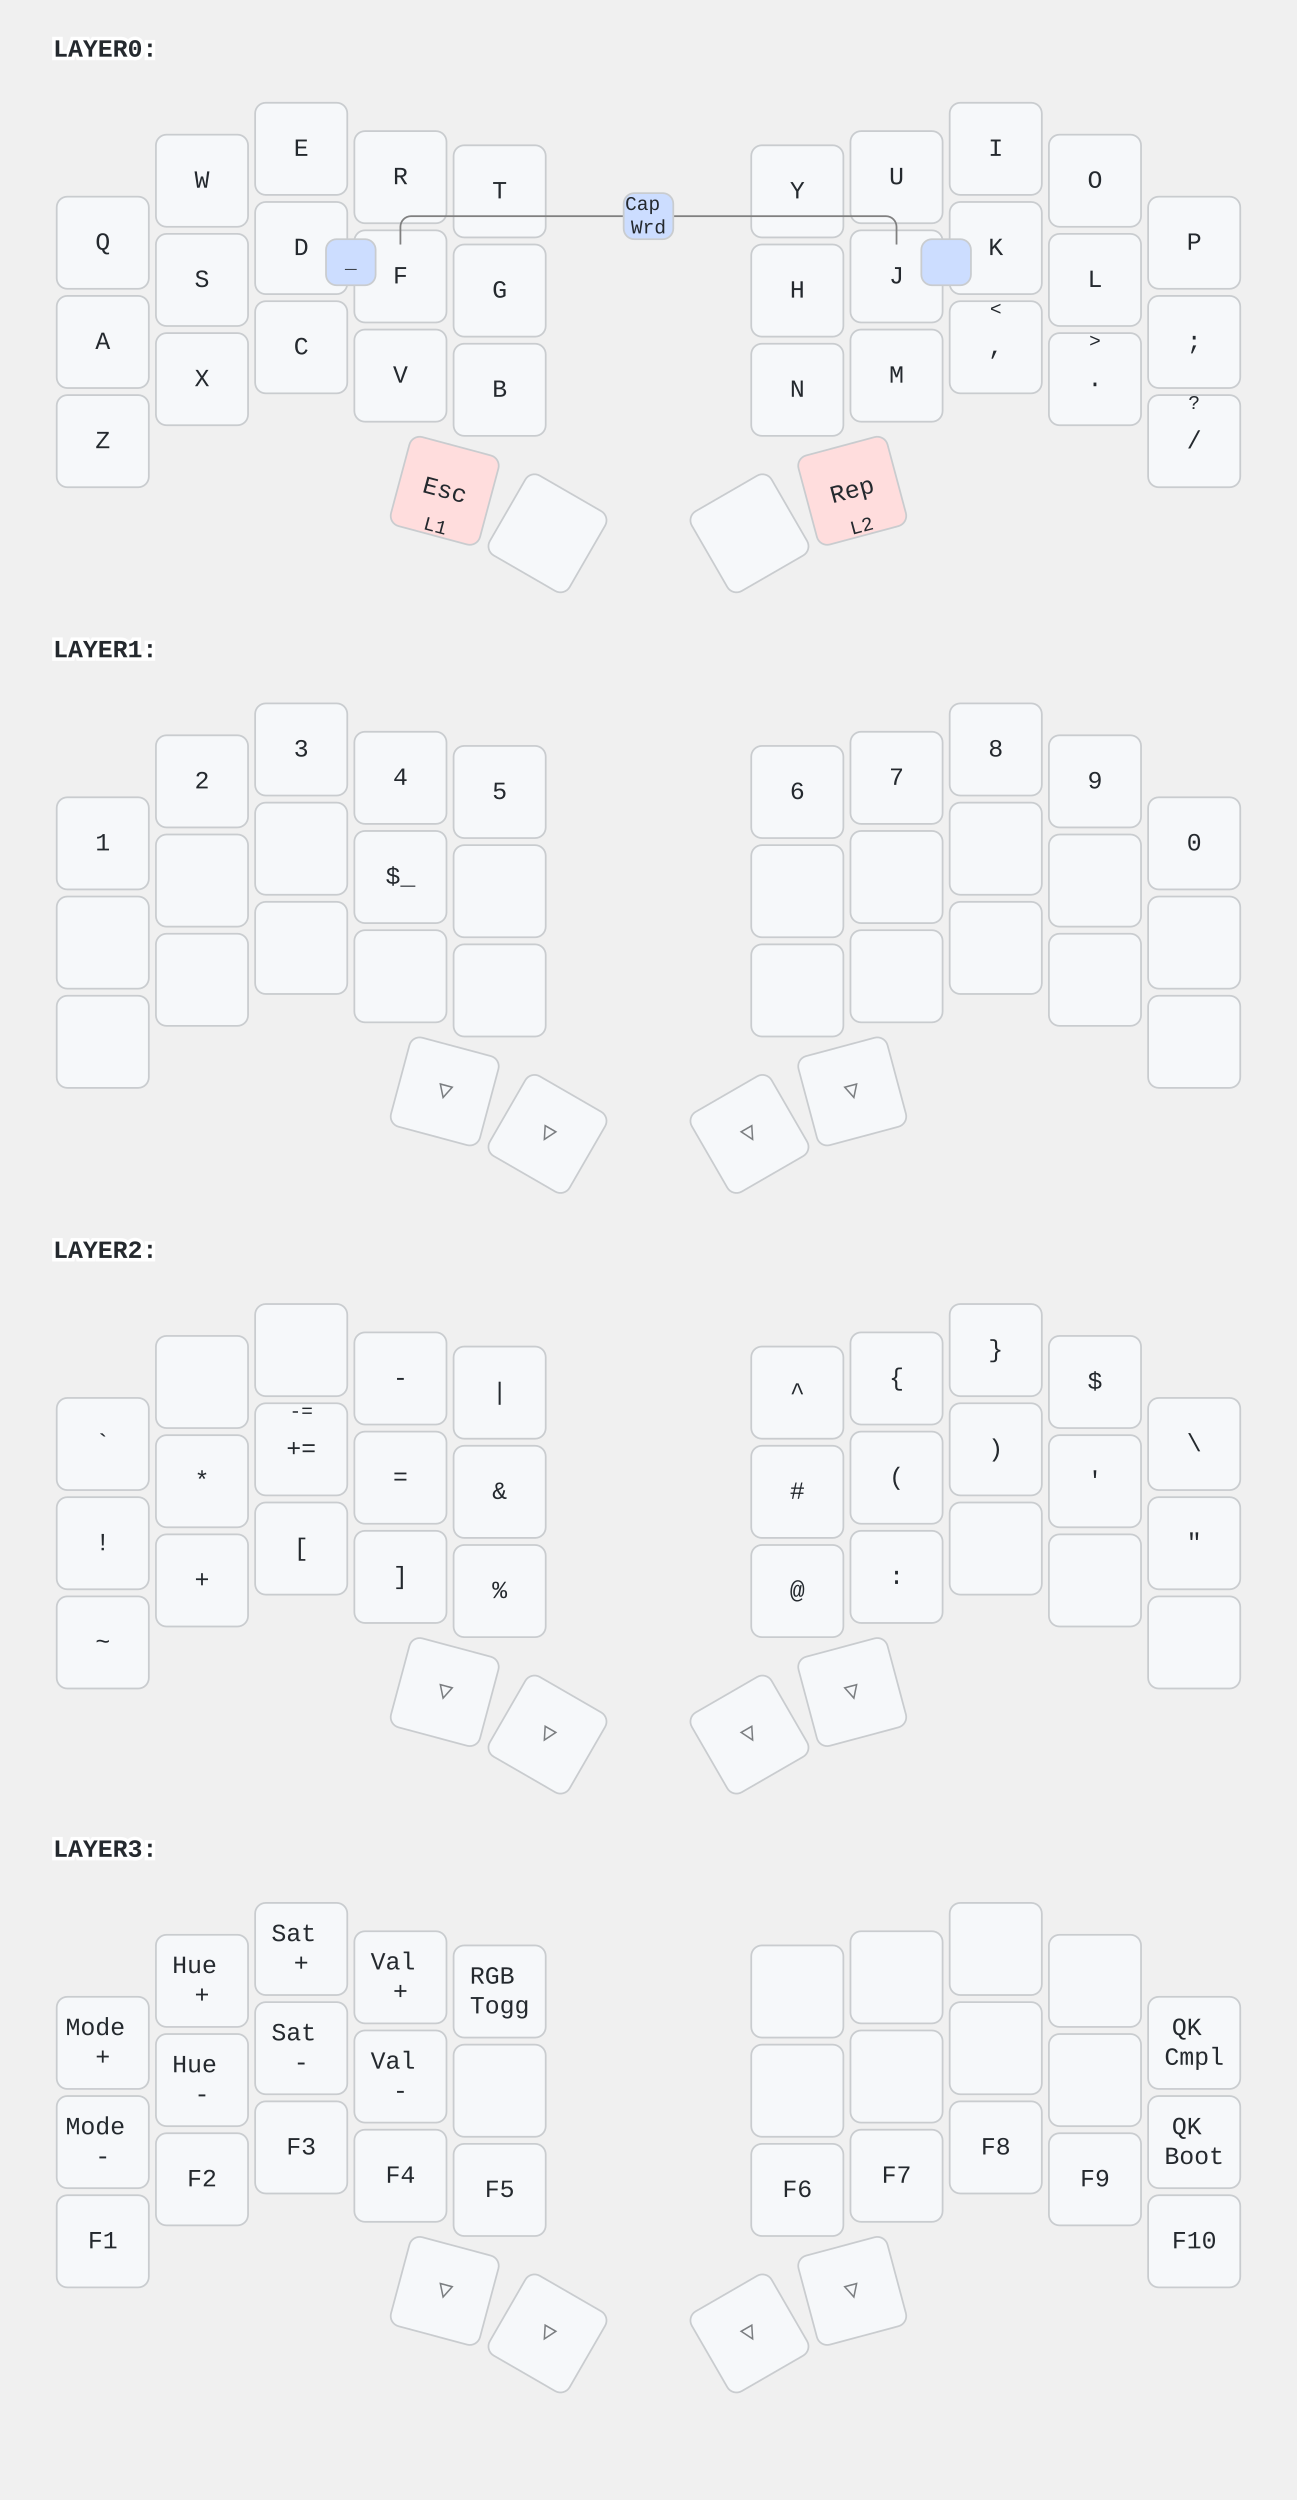
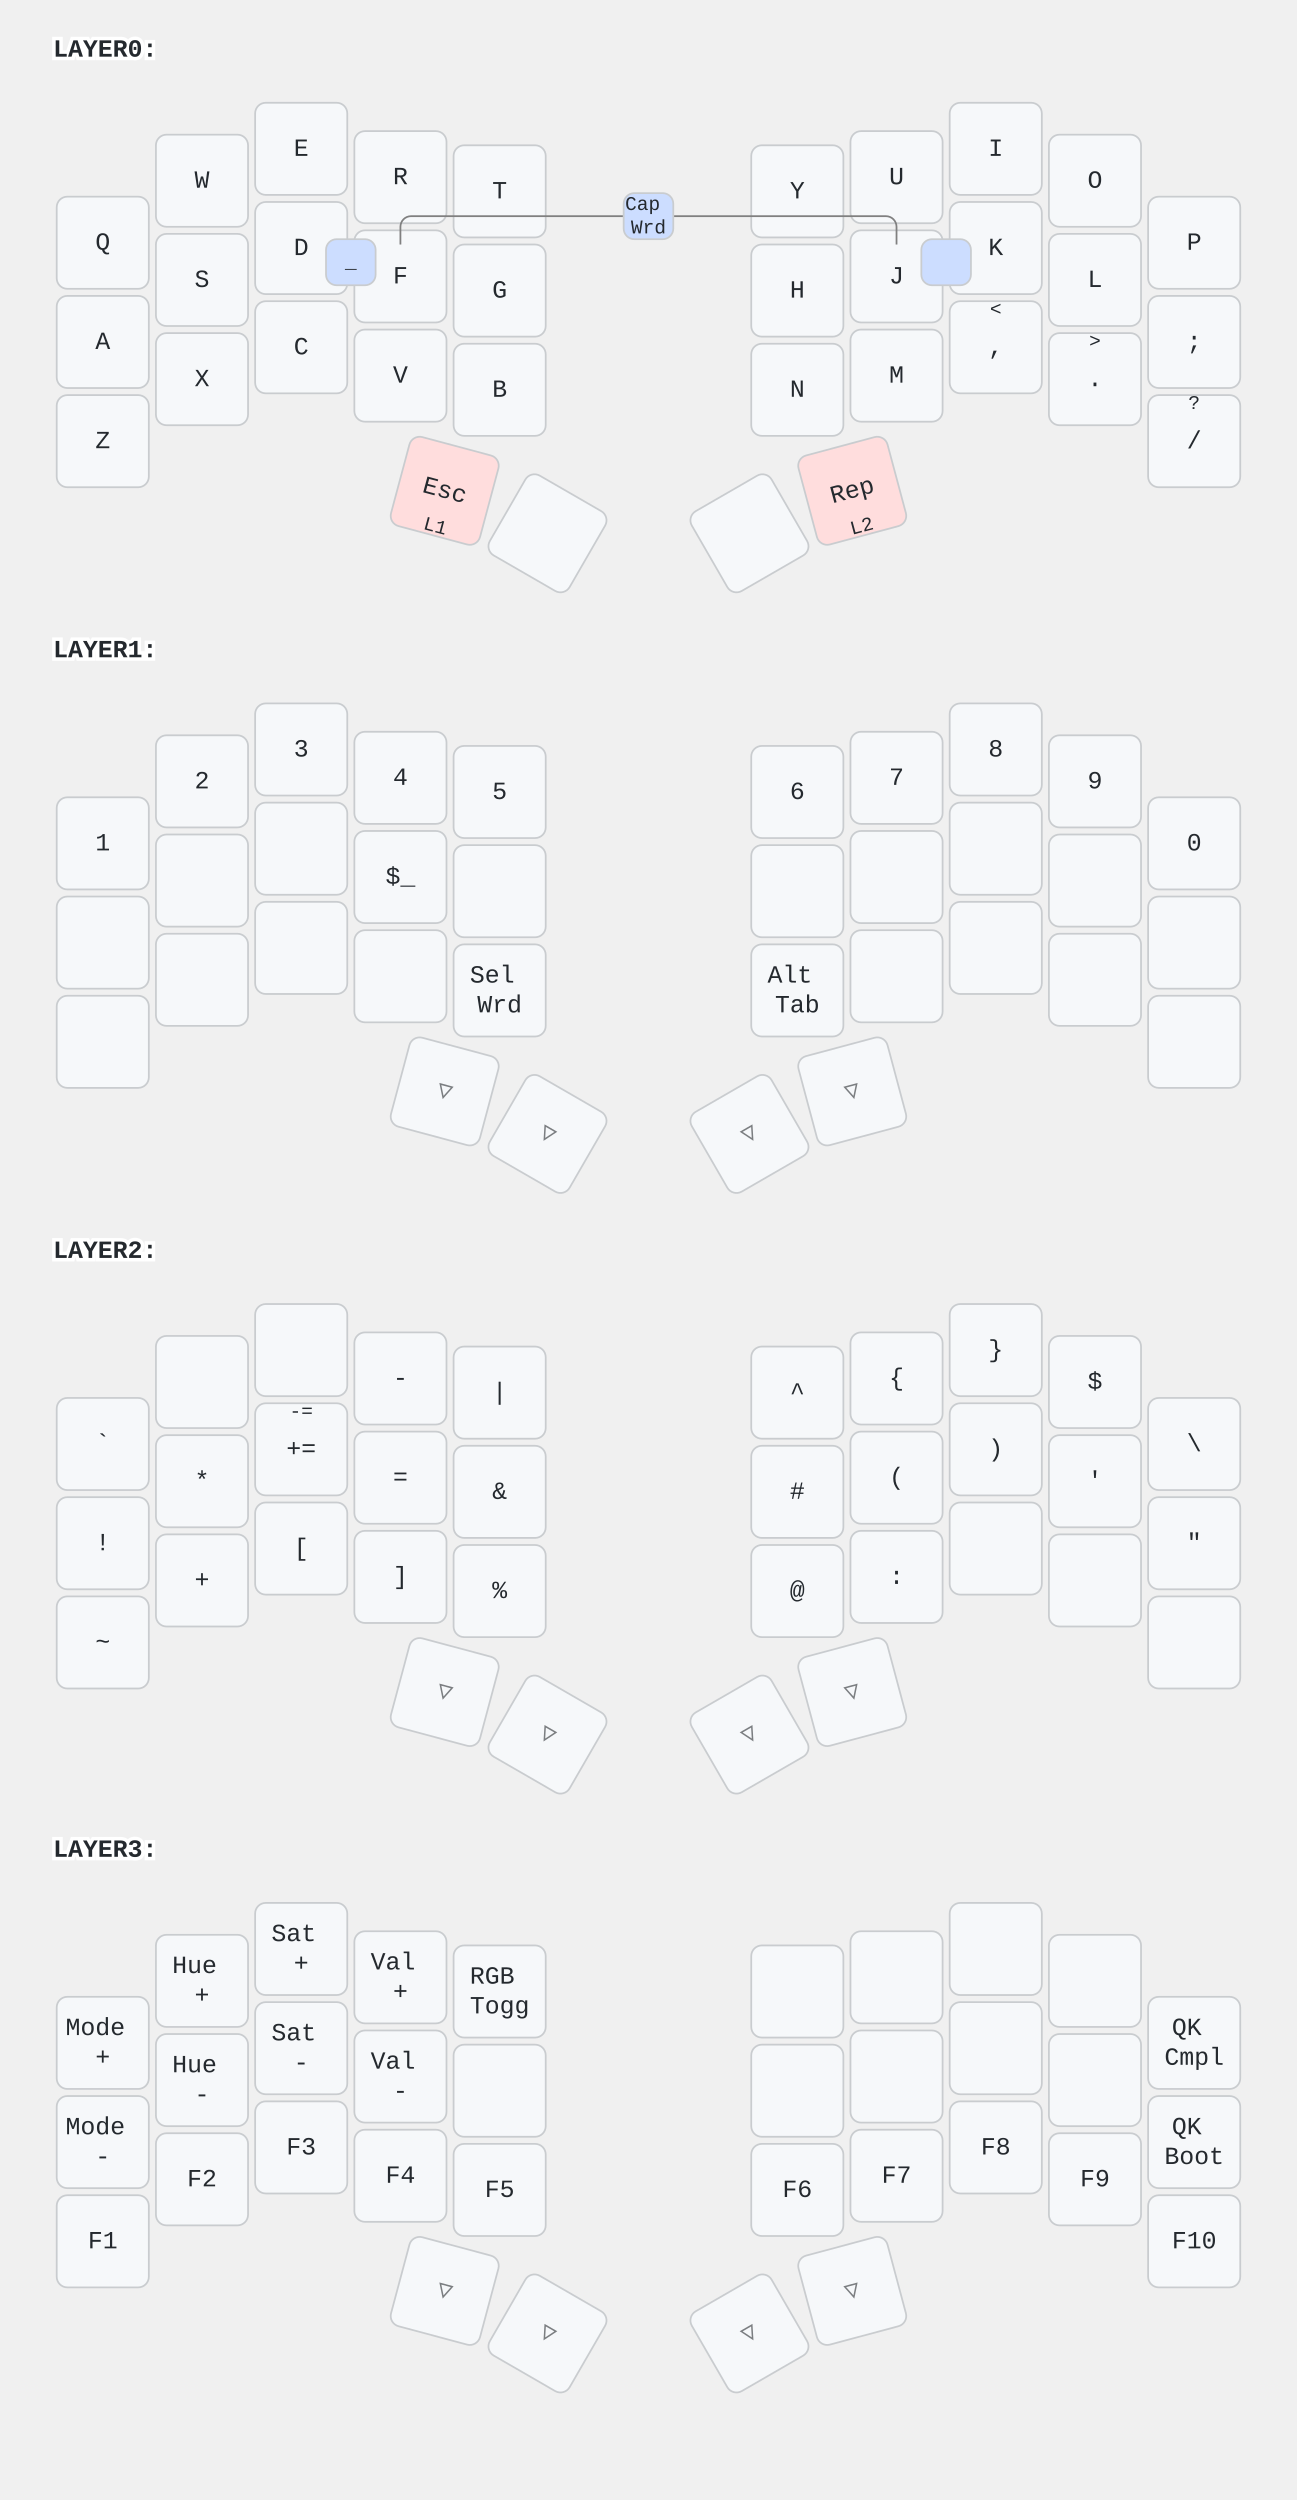
<svg xmlns="http://www.w3.org/2000/svg" xmlns:xlink="http://www.w3.org/1999/xlink" width="732" height="1411" viewBox="0 0 732 1411" class="keymap">
  <defs>/* start glyphs */
<svg id="mdi:account">
      <svg id="mdi-account" viewBox="0 0 24 24">
        <path d="M12,4A4,4 0 0,1 16,8A4,4 0 0,1 12,12A4,4 0 0,1 8,8A4,4 0 0,1 12,4M12,14C16.42,14 20,15.79 20,18V20H4V18C4,15.79 7.58,14 12,14Z" />
      </svg>
    </svg>
    <svg id="mdi:apple-keyboard-caps">
      <svg id="mdi-apple-keyboard-caps" viewBox="0 0 24 24">
        <path d="M15,14V8H17.17L12,2.83L6.83,8H9V14H15M12,0L22,10H17V16H7V10H2L12,0M7,18H17V24H7V18M15,20H9V22H15V20Z" />
      </svg>
    </svg>
    <svg id="mdi:apple-keyboard-command">
      <svg id="mdi-apple-keyboard-command" viewBox="0 0 24 24">
        <path d="M6,2A4,4 0 0,1 10,6V8H14V6A4,4 0 0,1 18,2A4,4 0 0,1 22,6A4,4 0 0,1 18,10H16V14H18A4,4 0 0,1 22,18A4,4 0 0,1 18,22A4,4 0 0,1 14,18V16H10V18A4,4 0 0,1 6,22A4,4 0 0,1 2,18A4,4 0 0,1 6,14H8V10H6A4,4 0 0,1 2,6A4,4 0 0,1 6,2M16,18A2,2 0 0,0 18,20A2,2 0 0,0 20,18A2,2 0 0,0 18,16H16V18M14,10H10V14H14V10M6,16A2,2 0 0,0 4,18A2,2 0 0,0 6,20A2,2 0 0,0 8,18V16H6M8,6A2,2 0 0,0 6,4A2,2 0 0,0 4,6A2,2 0 0,0 6,8H8V6M18,8A2,2 0 0,0 20,6A2,2 0 0,0 18,4A2,2 0 0,0 16,6V8H18Z" />
      </svg>
    </svg>
    <svg id="mdi:apple-keyboard-control">
      <svg id="mdi-apple-keyboard-control" viewBox="0 0 24 24">
        <path d="M19.78,11.78L18.36,13.19L12,6.83L5.64,13.19L4.22,11.78L12,4L19.78,11.78Z" />
      </svg>
    </svg>
    <svg id="mdi:apple-keyboard-option">
      <svg id="mdi-apple-keyboard-option" viewBox="0 0 24 24">
        <path d="M3,4H9.11L16.15,18H21V20H14.88L7.84,6H3V4M14,4H21V6H14V4Z" />
      </svg>
    </svg>
    <svg id="mdi:apple-keyboard-shift">
      <svg id="mdi-apple-keyboard-shift" viewBox="0 0 24 24">
        <path d="M15,18V12H17.17L12,6.83L6.83,12H9V18H15M12,4L22,14H17V20H7V14H2L12,4Z" />
      </svg>
    </svg>
    <svg id="mdi:arrow-down">
      <svg id="mdi-arrow-down" viewBox="0 0 24 24">
        <path d="M11,4H13V16L18.5,10.5L19.92,11.92L12,19.84L4.08,11.92L5.5,10.5L11,16V4Z" />
      </svg>
    </svg>
    <svg id="mdi:arrow-left">
      <svg id="mdi-arrow-left" viewBox="0 0 24 24">
        <path d="M20,11V13H8L13.5,18.5L12.08,19.92L4.16,12L12.08,4.08L13.5,5.5L8,11H20Z" />
      </svg>
    </svg>
    <svg id="mdi:arrow-right">
      <svg id="mdi-arrow-right" viewBox="0 0 24 24">
        <path d="M4,11V13H16L10.5,18.5L11.92,19.92L19.84,12L11.92,4.08L10.5,5.5L16,11H4Z" />
      </svg>
    </svg>
    <svg id="mdi:arrow-up">
      <svg id="mdi-arrow-up" viewBox="0 0 24 24">
        <path d="M13,20H11V8L5.5,13.5L4.08,12.08L12,4.16L19.92,12.08L18.5,13.5L13,8V20Z" />
      </svg>
    </svg>
    <svg id="mdi:backspace-outline">
      <svg id="mdi-backspace-outline" viewBox="0 0 24 24">
        <path d="M19,15.59L17.59,17L14,13.41L10.41,17L9,15.59L12.59,12L9,8.41L10.41,7L14,10.59L17.59,7L19,8.41L15.41,12L19,15.59M22,3A2,2 0 0,1 24,5V19A2,2 0 0,1 22,21H7C6.31,21 5.77,20.64 5.41,20.11L0,12L5.41,3.88C5.77,3.35 6.31,3 7,3H22M22,5H7L2.28,12L7,19H22V5Z" />
      </svg>
    </svg>
    <svg id="mdi:folder-arrow-left-outline">
      <svg id="mdi-folder-arrow-left-outline" viewBox="0 0 24 24">
        <path d="M22 8V13.81C21.39 13.46 20.72 13.22 20 13.09V8H4V18H13.09C13.04 18.33 13 18.66 13 19C13 19.34 13.04 19.67 13.09 20H4C2.9 20 2 19.11 2 18V6C2 4.89 2.89 4 4 4H10L12 6H20C21.1 6 22 6.89 22 8M18 16L15 19L18 22V20H22V18H18V16Z" />
      </svg>
    </svg>
    <svg id="mdi:greater-than-or-equal">
      <svg id="mdi-greater-than-or-equal" viewBox="0 0 24 24">
        <path d="M6.5,2.27L20,10.14L6.5,18L5.5,16.27L16.03,10.14L5.5,4L6.5,2.27M20,20V22H5V20H20Z" />
      </svg>
    </svg>
    <svg id="mdi:keyboard-return">
      <svg id="mdi-keyboard-return" viewBox="0 0 24 24">
        <path d="M19,7V11H5.83L9.41,7.41L8,6L2,12L8,18L9.41,16.58L5.83,13H21V7H19Z" />
      </svg>
    </svg>
    <svg id="mdi:keyboard-space">
      <svg id="mdi-keyboard-space" viewBox="0 0 24 24">
        <path d="M3 15H5V19H19V15H21V19C21 20.1 20.1 21 19 21H5C3.9 21 3 20.1 3 19V15Z" />
      </svg>
    </svg>
    <svg id="mdi:keyboard-tab">
      <svg id="mdi-keyboard-tab" viewBox="0 0 24 24">
        <path d="M20,18H22V6H20M11.59,7.41L15.17,11H1V13H15.17L11.59,16.58L13,18L19,12L13,6L11.59,7.41Z" />
      </svg>
    </svg>
    <svg id="mdi:less-than-or-equal">
      <svg id="mdi-less-than-or-equal" viewBox="0 0 24 24">
        <path d="M18.5,2.27L5,10.14L18.5,18L19.5,16.27L8.97,10.14L19.5,4L18.5,2.27M5,20V22H20V20H5Z" />
      </svg>
    </svg>
    <svg id="mdi:play-pause">
      <svg id="mdi-play-pause" viewBox="0 0 24 24">
        <path d="M3,5V19L11,12M13,19H16V5H13M18,5V19H21V5" />
      </svg>
    </svg>
    <svg id="mdi:trash-can-outline">
      <svg id="mdi-trash-can-outline" viewBox="0 0 24 24">
        <path d="M9,3V4H4V6H5V19A2,2 0 0,0 7,21H17A2,2 0 0,0 19,19V6H20V4H15V3H9M7,6H17V19H7V6M9,8V17H11V8H9M13,8V17H15V8H13Z" />
      </svg>
    </svg>
    <svg id="mdi:volume-minus">
      <svg id="mdi-volume-minus" viewBox="0 0 24 24">
        <path d="M3,9H7L12,4V20L7,15H3V9M14,11H22V13H14V11Z" />
      </svg>
    </svg>
    <svg id="mdi:volume-plus">
      <svg id="mdi-volume-plus" viewBox="0 0 24 24">
        <path d="M3,9H7L12,4V20L7,15H3V9M14,11H17V8H19V11H22V13H19V16H17V13H14V11Z" />
      </svg>
    </svg>
  </defs>/* end glyphs */
<style>/* inherit to force styles through use tags */
svg path {
    fill: inherit;
}

/* font and background color specifications */
svg.keymap {
    font-family: SFMono-Regular,Consolas,Liberation Mono,Menlo,monospace;
    font-size: 14px;
    font-kerning: normal;
    text-rendering: optimizeLegibility;
    fill: #24292e;
}

/* default key styling */
rect.key {
    fill: #f6f8fa;
}

rect.key, rect.combo {
    stroke: #c9cccf;
    stroke-width: 1;
}

/* default key side styling, only used is draw_key_sides is set */
rect.side {
    filter: brightness(90%);
}

/* color accent for combo boxes */
rect.combo, rect.combo-separate {
    fill: #cdf;
}

/* color accent for held keys */
rect.held, rect.combo.held {
    fill: #fdd;
}

/* color accent for ghost (optional) keys */
rect.ghost, rect.combo.ghost {
    stroke-dasharray: 4, 4;
    stroke-width: 2;
}

text {
    text-anchor: middle;
    dominant-baseline: middle;
}

/* styling for layer labels */
text.label {
    font-weight: bold;
    text-anchor: start;
    stroke: white;
    stroke-width: 4;
    paint-order: stroke;
}

/* styling for optional footer */
text.footer {
    text-anchor: end;
    dominant-baseline: auto;
    stroke: white;
    stroke-width: 4;
    paint-order: stroke;
}

/* styling for combo tap, and key non-tap label text */
text.combo, text.hold, text.shifted, text.left, text.right, text.tl, text.tr, text.bl, text.br {
    font-size: 11px;
}

text.hold, text.bl, text.br {
    text-anchor: middle;
    dominant-baseline: auto;
}

text.shifted, text.tl, text.tr {
    text-anchor: middle;
    dominant-baseline: hanging;
}

text.left, text.tl, text.bl {
    text-anchor: start;
}

text.right, text.tr, text.br {
    text-anchor: end;
}

text.layer-activator {
    text-decoration: underline;
}

/* styling for hold/shifted label text in combo box */
text.combo.hold, text.combo.shifted, text.combo.left, text.combo.right {
    font-size: 8px;
}

/* lighter symbol for transparent keys */
text.trans {
    fill: #7b7e81;
}

/* styling for combo dendrons */
path.combo {
    stroke-width: 1;
    stroke: gray;
    fill: none;
}

/* Start Tabler Icons Cleanup */
/* cannot use height/width with glyphs */
.icon-tabler &gt; path {
    fill: inherit;
    stroke: inherit;
    stroke-width: 2;
}
/* hide tabler's default box */
.icon-tabler &gt; path[stroke="none"][fill="none"] {
    visibility: hidden;
}
/* End Tabler Icons Cleanup */
</style>
  <g transform="translate(30, 0)" class="layer-LAYER0">
    <text x="0" y="28" class="label" id="LAYER0">LAYER0:</text>
    <g transform="translate(0, 56)">
      <g transform="translate(28, 81)" class="key keypos-0">
        <rect rx="6" ry="6" x="-26" y="-26" width="52" height="52" class="key" />
        <text x="0" y="0" class="key tap">Q</text>
      </g>
      <g transform="translate(84, 46)" class="key keypos-1">
        <rect rx="6" ry="6" x="-26" y="-26" width="52" height="52" class="key" />
        <text x="0" y="0" class="key tap">W</text>
      </g>
      <g transform="translate(140, 28)" class="key keypos-2">
        <rect rx="6" ry="6" x="-26" y="-26" width="52" height="52" class="key" />
        <text x="0" y="0" class="key tap">E</text>
      </g>
      <g transform="translate(196, 44)" class="key keypos-3">
        <rect rx="6" ry="6" x="-26" y="-26" width="52" height="52" class="key" />
        <text x="0" y="0" class="key tap">R</text>
      </g>
      <g transform="translate(252, 52)" class="key keypos-4">
        <rect rx="6" ry="6" x="-26" y="-26" width="52" height="52" class="key" />
        <text x="0" y="0" class="key tap">T</text>
      </g>
      <g transform="translate(420, 52)" class="key keypos-5">
        <rect rx="6" ry="6" x="-26" y="-26" width="52" height="52" class="key" />
        <text x="0" y="0" class="key tap">Y</text>
      </g>
      <g transform="translate(476, 44)" class="key keypos-6">
        <rect rx="6" ry="6" x="-26" y="-26" width="52" height="52" class="key" />
        <text x="0" y="0" class="key tap">U</text>
      </g>
      <g transform="translate(532, 28)" class="key keypos-7">
        <rect rx="6" ry="6" x="-26" y="-26" width="52" height="52" class="key" />
        <text x="0" y="0" class="key tap">I</text>
      </g>
      <g transform="translate(588, 46)" class="key keypos-8">
        <rect rx="6" ry="6" x="-26" y="-26" width="52" height="52" class="key" />
        <text x="0" y="0" class="key tap">O</text>
      </g>
      <g transform="translate(644, 81)" class="key keypos-9">
        <rect rx="6" ry="6" x="-26" y="-26" width="52" height="52" class="key" />
        <text x="0" y="0" class="key tap">P</text>
      </g>
      <g transform="translate(28, 137)" class="key keypos-10">
        <rect rx="6" ry="6" x="-26" y="-26" width="52" height="52" class="key" />
        <text x="0" y="0" class="key tap">A</text>
        <use href="#mdi:apple-keyboard-option" xlink:href="#mdi:apple-keyboard-option" x="-6" y="12" height="12" width="12.0" class="key hold glyph mdi:apple-keyboard-option" />
      </g>
      <g transform="translate(84, 102)" class="key keypos-11">
        <rect rx="6" ry="6" x="-26" y="-26" width="52" height="52" class="key" />
        <text x="0" y="0" class="key tap">S</text>
        <use href="#mdi:apple-keyboard-command" xlink:href="#mdi:apple-keyboard-command" x="-6" y="12" height="12" width="12.0" class="key hold glyph mdi:apple-keyboard-command" />
      </g>
      <g transform="translate(140, 84)" class="key keypos-12">
        <rect rx="6" ry="6" x="-26" y="-26" width="52" height="52" class="key" />
        <text x="0" y="0" class="key tap">D</text>
        <use href="#mdi:apple-keyboard-control" xlink:href="#mdi:apple-keyboard-control" x="-6" y="12" height="12" width="12.0" class="key hold glyph mdi:apple-keyboard-control" />
      </g>
      <g transform="translate(196, 100)" class="key keypos-13">
        <rect rx="6" ry="6" x="-26" y="-26" width="52" height="52" class="key" />
        <text x="0" y="0" class="key tap">F</text>
        <use href="#mdi:apple-keyboard-shift" xlink:href="#mdi:apple-keyboard-shift" x="-6" y="12" height="12" width="12.0" class="key hold glyph mdi:apple-keyboard-shift" />
      </g>
      <g transform="translate(252, 108)" class="key keypos-14">
        <rect rx="6" ry="6" x="-26" y="-26" width="52" height="52" class="key" />
        <text x="0" y="0" class="key tap">G</text>
      </g>
      <g transform="translate(420, 108)" class="key keypos-15">
        <rect rx="6" ry="6" x="-26" y="-26" width="52" height="52" class="key" />
        <text x="0" y="0" class="key tap">H</text>
      </g>
      <g transform="translate(476, 100)" class="key keypos-16">
        <rect rx="6" ry="6" x="-26" y="-26" width="52" height="52" class="key" />
        <text x="0" y="0" class="key tap">J</text>
        <use href="#mdi:apple-keyboard-shift" xlink:href="#mdi:apple-keyboard-shift" x="-6" y="12" height="12" width="12.0" class="key hold glyph mdi:apple-keyboard-shift" />
      </g>
      <g transform="translate(532, 84)" class="key keypos-17">
        <rect rx="6" ry="6" x="-26" y="-26" width="52" height="52" class="key" />
        <text x="0" y="0" class="key tap">K</text>
        <use href="#mdi:apple-keyboard-control" xlink:href="#mdi:apple-keyboard-control" x="-6" y="12" height="12" width="12.0" class="key hold glyph mdi:apple-keyboard-control" />
      </g>
      <g transform="translate(588, 102)" class="key keypos-18">
        <rect rx="6" ry="6" x="-26" y="-26" width="52" height="52" class="key" />
        <text x="0" y="0" class="key tap">L</text>
        <use href="#mdi:apple-keyboard-command" xlink:href="#mdi:apple-keyboard-command" x="-6" y="12" height="12" width="12.0" class="key hold glyph mdi:apple-keyboard-command" />
      </g>
      <g transform="translate(644, 137)" class="key keypos-19">
        <rect rx="6" ry="6" x="-26" y="-26" width="52" height="52" class="key" />
        <text x="0" y="0" class="key tap">;</text>
        <use href="#mdi:apple-keyboard-option" xlink:href="#mdi:apple-keyboard-option" x="-6" y="12" height="12" width="12.0" class="key hold glyph mdi:apple-keyboard-option" />
      </g>
      <g transform="translate(28, 193)" class="key keypos-20">
        <rect rx="6" ry="6" x="-26" y="-26" width="52" height="52" class="key" />
        <text x="0" y="0" class="key tap">Z</text>
      </g>
      <g transform="translate(84, 158)" class="key keypos-21">
        <rect rx="6" ry="6" x="-26" y="-26" width="52" height="52" class="key" />
        <text x="0" y="0" class="key tap">X</text>
      </g>
      <g transform="translate(140, 140)" class="key keypos-22">
        <rect rx="6" ry="6" x="-26" y="-26" width="52" height="52" class="key" />
        <text x="0" y="0" class="key tap">C</text>
      </g>
      <g transform="translate(196, 156)" class="key keypos-23">
        <rect rx="6" ry="6" x="-26" y="-26" width="52" height="52" class="key" />
        <text x="0" y="0" class="key tap">V</text>
      </g>
      <g transform="translate(252, 164)" class="key keypos-24">
        <rect rx="6" ry="6" x="-26" y="-26" width="52" height="52" class="key" />
        <text x="0" y="0" class="key tap">B</text>
      </g>
      <g transform="translate(420, 164)" class="key keypos-25">
        <rect rx="6" ry="6" x="-26" y="-26" width="52" height="52" class="key" />
        <text x="0" y="0" class="key tap">N</text>
      </g>
      <g transform="translate(476, 156)" class="key keypos-26">
        <rect rx="6" ry="6" x="-26" y="-26" width="52" height="52" class="key" />
        <text x="0" y="0" class="key tap">M</text>
      </g>
      <g transform="translate(532, 140)" class="key keypos-27">
        <rect rx="6" ry="6" x="-26" y="-26" width="52" height="52" class="key" />
        <text x="0" y="0" class="key tap">,</text>
        <text x="0" y="-24" class="key shifted">&lt;</text>
      </g>
      <g transform="translate(588, 158)" class="key keypos-28">
        <rect rx="6" ry="6" x="-26" y="-26" width="52" height="52" class="key" />
        <text x="0" y="0" class="key tap">.</text>
        <text x="0" y="-24" class="key shifted">&gt;</text>
      </g>
      <g transform="translate(644, 193)" class="key keypos-29">
        <rect rx="6" ry="6" x="-26" y="-26" width="52" height="52" class="key" />
        <text x="0" y="0" class="key tap">/</text>
        <text x="0" y="-24" class="key shifted">?</text>
      </g>
      <g transform="translate(221, 221) rotate(15.0)" class="key held keypos-30">
        <rect rx="6" ry="6" x="-26" y="-26" width="52" height="52" class="key held" />
        <text x="0" y="0" class="key held tap">Esc</text>
        <text x="0" y="24" class="key held hold">L1</text>
      </g>
      <g transform="translate(279, 245) rotate(30.0)" class="key keypos-31">
        <rect rx="6" ry="6" x="-26" y="-26" width="52" height="52" class="key" />
        <use href="#mdi:keyboard-space" xlink:href="#mdi:keyboard-space" x="-7" y="-7" height="14" width="14.0" class="key tap glyph mdi:keyboard-space" />
      </g>
      <g transform="translate(393, 245) rotate(-30.0)" class="key keypos-32">
        <rect rx="6" ry="6" x="-26" y="-26" width="52" height="52" class="key" />
        <use href="#mdi:backspace-outline" xlink:href="#mdi:backspace-outline" x="-7" y="-7" height="14" width="14.0" class="key tap glyph mdi:backspace-outline" />
      </g>
      <g transform="translate(451, 221) rotate(-15.0)" class="key held keypos-33">
        <rect rx="6" ry="6" x="-26" y="-26" width="52" height="52" class="key held" />
        <text x="0" y="0" class="key held tap">Rep</text>
        <text x="0" y="24" class="key held hold">L2</text>
      </g>
      <g class="combo combopos-0">
        <rect rx="6" ry="6" x="490" y="79" width="28" height="26" class="combo" />
        <use href="#mdi:keyboard-return" xlink:href="#mdi:keyboard-return" x="497" y="85" height="14" width="14.0" class="combo tap glyph mdi:keyboard-return" />
      </g>
      <g class="combo combopos-1">
        <rect rx="6" ry="6" x="154" y="79" width="28" height="26" class="combo" />
        <text x="168" y="92" class="combo tap">_</text>
      </g>
      <g class="combo combopos-2">
        <path d="M336,66 h-134 a6.0,6.0 0 0 0 -6.0,6.0 v10" class="combo" />
        <path d="M336,66 h134 a6.0,6.0 0 0 1 6.0,6.0 v10" class="combo" />
        <rect rx="6" ry="6" x="322" y="53" width="28" height="26" class="combo" />
        <text x="336" y="66" class="combo tap">
          <tspan x="336" dy="-0.6em">Cap</tspan>
          <tspan x="336" dy="1.2em">Wrd</tspan>
        </text>
      </g>
    </g>
  </g>
  <g transform="translate(30, 339)" class="layer-LAYER1">
    <text x="0" y="28" class="label" id="LAYER1">LAYER1:</text>
    <g transform="translate(0, 56)">
      <g transform="translate(28, 81)" class="key keypos-0">
        <rect rx="6" ry="6" x="-26" y="-26" width="52" height="52" class="key" />
        <text x="0" y="0" class="key tap">1</text>
      </g>
      <g transform="translate(84, 46)" class="key keypos-1">
        <rect rx="6" ry="6" x="-26" y="-26" width="52" height="52" class="key" />
        <text x="0" y="0" class="key tap">2</text>
      </g>
      <g transform="translate(140, 28)" class="key keypos-2">
        <rect rx="6" ry="6" x="-26" y="-26" width="52" height="52" class="key" />
        <text x="0" y="0" class="key tap">3</text>
      </g>
      <g transform="translate(196, 44)" class="key keypos-3">
        <rect rx="6" ry="6" x="-26" y="-26" width="52" height="52" class="key" />
        <text x="0" y="0" class="key tap">4</text>
      </g>
      <g transform="translate(252, 52)" class="key keypos-4">
        <rect rx="6" ry="6" x="-26" y="-26" width="52" height="52" class="key" />
        <text x="0" y="0" class="key tap">5</text>
      </g>
      <g transform="translate(420, 52)" class="key keypos-5">
        <rect rx="6" ry="6" x="-26" y="-26" width="52" height="52" class="key" />
        <text x="0" y="0" class="key tap">6</text>
      </g>
      <g transform="translate(476, 44)" class="key keypos-6">
        <rect rx="6" ry="6" x="-26" y="-26" width="52" height="52" class="key" />
        <text x="0" y="0" class="key tap">7</text>
      </g>
      <g transform="translate(532, 28)" class="key keypos-7">
        <rect rx="6" ry="6" x="-26" y="-26" width="52" height="52" class="key" />
        <text x="0" y="0" class="key tap">8</text>
      </g>
      <g transform="translate(588, 46)" class="key keypos-8">
        <rect rx="6" ry="6" x="-26" y="-26" width="52" height="52" class="key" />
        <text x="0" y="0" class="key tap">9</text>
      </g>
      <g transform="translate(644, 81)" class="key keypos-9">
        <rect rx="6" ry="6" x="-26" y="-26" width="52" height="52" class="key" />
        <text x="0" y="0" class="key tap">0</text>
      </g>
      <g transform="translate(28, 137)" class="key keypos-10">
        <rect rx="6" ry="6" x="-26" y="-26" width="52" height="52" class="key" />
        <use href="#mdi:account" xlink:href="#mdi:account" x="-7" y="-7" height="14" width="14.0" class="key tap glyph mdi:account" />
      </g>
      <g transform="translate(84, 102)" class="key keypos-11">
        <rect rx="6" ry="6" x="-26" y="-26" width="52" height="52" class="key" />
        <use href="#mdi:trash-can-outline" xlink:href="#mdi:trash-can-outline" x="-7" y="-7" height="14" width="14.0" class="key tap glyph mdi:trash-can-outline" />
      </g>
      <g transform="translate(140, 84)" class="key keypos-12">
        <rect rx="6" ry="6" x="-26" y="-26" width="52" height="52" class="key" />
        <use href="#mdi:folder-arrow-left-outline" xlink:href="#mdi:folder-arrow-left-outline" x="-7" y="-7" height="14" width="14.0" class="key tap glyph mdi:folder-arrow-left-outline" />
      </g>
      <g transform="translate(196, 100)" class="key keypos-13">
        <rect rx="6" ry="6" x="-26" y="-26" width="52" height="52" class="key" />
        <text x="0" y="0" class="key tap">$_</text>
      </g>
      <g transform="translate(252, 108)" class="key keypos-14">
        <rect rx="6" ry="6" x="-26" y="-26" width="52" height="52" class="key" />
        <use href="#mdi:keyboard-tab" xlink:href="#mdi:keyboard-tab" x="-7" y="-7" height="14" width="14.0" class="key tap glyph mdi:keyboard-tab" />
      </g>
      <g transform="translate(420, 108)" class="key keypos-15">
        <rect rx="6" ry="6" x="-26" y="-26" width="52" height="52" class="key" />
        <use href="#mdi:arrow-left" xlink:href="#mdi:arrow-left" x="-7" y="-7" height="14" width="14.0" class="key tap glyph mdi:arrow-left" />
      </g>
      <g transform="translate(476, 100)" class="key keypos-16">
        <rect rx="6" ry="6" x="-26" y="-26" width="52" height="52" class="key" />
        <use href="#mdi:arrow-down" xlink:href="#mdi:arrow-down" x="-7" y="-7" height="14" width="14.0" class="key tap glyph mdi:arrow-down" />
      </g>
      <g transform="translate(532, 84)" class="key keypos-17">
        <rect rx="6" ry="6" x="-26" y="-26" width="52" height="52" class="key" />
        <use href="#mdi:arrow-up" xlink:href="#mdi:arrow-up" x="-7" y="-7" height="14" width="14.0" class="key tap glyph mdi:arrow-up" />
      </g>
      <g transform="translate(588, 102)" class="key keypos-18">
        <rect rx="6" ry="6" x="-26" y="-26" width="52" height="52" class="key" />
        <use href="#mdi:arrow-right" xlink:href="#mdi:arrow-right" x="-7" y="-7" height="14" width="14.0" class="key tap glyph mdi:arrow-right" />
      </g>
      <g transform="translate(644, 137)" class="key keypos-19">
        <rect rx="6" ry="6" x="-26" y="-26" width="52" height="52" class="key" />
        <use href="#mdi:apple-keyboard-caps" xlink:href="#mdi:apple-keyboard-caps" x="-7" y="-7" height="14" width="14.0" class="key tap glyph mdi:apple-keyboard-caps" />
      </g>
      <g transform="translate(28, 193)" class="key keypos-20">
        <rect rx="6" ry="6" x="-26" y="-26" width="52" height="52" class="key" />
        <use href="#mdi:volume-plus" xlink:href="#mdi:volume-plus" x="-7" y="-7" height="14" width="14.0" class="key tap glyph mdi:volume-plus" />
        <use href="#mdi:volume-minus" xlink:href="#mdi:volume-minus" x="-5" y="-24" height="10" width="10.0" class="key shifted glyph mdi:volume-minus" />
      </g>
      <g transform="translate(84, 158)" class="key keypos-21">
        <rect rx="6" ry="6" x="-26" y="-26" width="52" height="52" class="key" />
        <use href="#mdi:play-pause" xlink:href="#mdi:play-pause" x="-7" y="-7" height="14" width="14.0" class="key tap glyph mdi:play-pause" />
      </g>
      <g transform="translate(140, 140)" class="key keypos-22">
        <rect rx="6" ry="6" x="-26" y="-26" width="52" height="52" class="key" />
      </g>
      <g transform="translate(196, 156)" class="key keypos-23">
        <rect rx="6" ry="6" x="-26" y="-26" width="52" height="52" class="key" />
      </g>
      <g transform="translate(252, 164)" class="key keypos-24">
        <rect rx="6" ry="6" x="-26" y="-26" width="52" height="52" class="key" />
+         <text x="0" y="0" class="key tap">
+           <tspan x="0" dy="-0.6em">Sel</tspan>
+           <tspan x="0" dy="1.2em">Wrd</tspan>
+         </text>
      </g>
      <g transform="translate(420, 164)" class="key keypos-25">
        <rect rx="6" ry="6" x="-26" y="-26" width="52" height="52" class="key" />
+         <text x="0" y="0" class="key tap">
+           <tspan x="0" dy="-0.6em">Alt</tspan>
+           <tspan x="0" dy="1.2em">Tab</tspan>
+         </text>
      </g>
      <g transform="translate(476, 156)" class="key keypos-26">
        <rect rx="6" ry="6" x="-26" y="-26" width="52" height="52" class="key" />
      </g>
      <g transform="translate(532, 140)" class="key keypos-27">
        <rect rx="6" ry="6" x="-26" y="-26" width="52" height="52" class="key" />
      </g>
      <g transform="translate(588, 158)" class="key keypos-28">
        <rect rx="6" ry="6" x="-26" y="-26" width="52" height="52" class="key" />
      </g>
      <g transform="translate(644, 193)" class="key keypos-29">
        <rect rx="6" ry="6" x="-26" y="-26" width="52" height="52" class="key" />
      </g>
      <g transform="translate(221, 221) rotate(15.0)" class="key trans keypos-30">
        <rect rx="6" ry="6" x="-26" y="-26" width="52" height="52" class="key trans" />
        <text x="0" y="0" class="key trans tap">▽</text>
      </g>
      <g transform="translate(279, 245) rotate(30.0)" class="key trans keypos-31">
        <rect rx="6" ry="6" x="-26" y="-26" width="52" height="52" class="key trans" />
        <text x="0" y="0" class="key trans tap">▽</text>
      </g>
      <g transform="translate(393, 245) rotate(-30.0)" class="key trans keypos-32">
        <rect rx="6" ry="6" x="-26" y="-26" width="52" height="52" class="key trans" />
        <text x="0" y="0" class="key trans tap">▽</text>
      </g>
      <g transform="translate(451, 221) rotate(-15.0)" class="key trans keypos-33">
        <rect rx="6" ry="6" x="-26" y="-26" width="52" height="52" class="key trans" />
        <text x="0" y="0" class="key trans tap">▽</text>
      </g>
    </g>
  </g>
  <g transform="translate(30, 678)" class="layer-LAYER2">
    <text x="0" y="28" class="label" id="LAYER2">LAYER2:</text>
    <g transform="translate(0, 56)">
      <g transform="translate(28, 81)" class="key keypos-0">
        <rect rx="6" ry="6" x="-26" y="-26" width="52" height="52" class="key" />
        <text x="0" y="0" class="key tap">`</text>
      </g>
      <g transform="translate(84, 46)" class="key keypos-1">
        <rect rx="6" ry="6" x="-26" y="-26" width="52" height="52" class="key" />
        <use href="#mdi:less-than-or-equal" xlink:href="#mdi:less-than-or-equal" x="-7" y="-7" height="14" width="14.0" class="key tap glyph mdi:less-than-or-equal" />
      </g>
      <g transform="translate(140, 28)" class="key keypos-2">
        <rect rx="6" ry="6" x="-26" y="-26" width="52" height="52" class="key" />
        <use href="#mdi:greater-than-or-equal" xlink:href="#mdi:greater-than-or-equal" x="-7" y="-7" height="14" width="14.0" class="key tap glyph mdi:greater-than-or-equal" />
      </g>
      <g transform="translate(196, 44)" class="key keypos-3">
        <rect rx="6" ry="6" x="-26" y="-26" width="52" height="52" class="key" />
        <text x="0" y="0" class="key tap">-</text>
      </g>
      <g transform="translate(252, 52)" class="key keypos-4">
        <rect rx="6" ry="6" x="-26" y="-26" width="52" height="52" class="key" />
        <text x="0" y="0" class="key tap">|</text>
      </g>
      <g transform="translate(420, 52)" class="key keypos-5">
        <rect rx="6" ry="6" x="-26" y="-26" width="52" height="52" class="key" />
        <text x="0" y="0" class="key tap">^</text>
      </g>
      <g transform="translate(476, 44)" class="key keypos-6">
        <rect rx="6" ry="6" x="-26" y="-26" width="52" height="52" class="key" />
        <text x="0" y="0" class="key tap">{</text>
      </g>
      <g transform="translate(532, 28)" class="key keypos-7">
        <rect rx="6" ry="6" x="-26" y="-26" width="52" height="52" class="key" />
        <text x="0" y="0" class="key tap">}</text>
      </g>
      <g transform="translate(588, 46)" class="key keypos-8">
        <rect rx="6" ry="6" x="-26" y="-26" width="52" height="52" class="key" />
        <text x="0" y="0" class="key tap">$</text>
      </g>
      <g transform="translate(644, 81)" class="key keypos-9">
        <rect rx="6" ry="6" x="-26" y="-26" width="52" height="52" class="key" />
        <text x="0" y="0" class="key tap">\</text>
      </g>
      <g transform="translate(28, 137)" class="key keypos-10">
        <rect rx="6" ry="6" x="-26" y="-26" width="52" height="52" class="key" />
        <text x="0" y="0" class="key tap">!</text>
      </g>
      <g transform="translate(84, 102)" class="key keypos-11">
        <rect rx="6" ry="6" x="-26" y="-26" width="52" height="52" class="key" />
        <text x="0" y="0" class="key tap">*</text>
      </g>
      <g transform="translate(140, 84)" class="key keypos-12">
        <rect rx="6" ry="6" x="-26" y="-26" width="52" height="52" class="key" />
        <text x="0" y="0" class="key tap">+=</text>
        <text x="0" y="-24" class="key shifted">-=</text>
      </g>
      <g transform="translate(196, 100)" class="key keypos-13">
        <rect rx="6" ry="6" x="-26" y="-26" width="52" height="52" class="key" />
        <text x="0" y="0" class="key tap">=</text>
      </g>
      <g transform="translate(252, 108)" class="key keypos-14">
        <rect rx="6" ry="6" x="-26" y="-26" width="52" height="52" class="key" />
        <text x="0" y="0" class="key tap">&amp;</text>
      </g>
      <g transform="translate(420, 108)" class="key keypos-15">
        <rect rx="6" ry="6" x="-26" y="-26" width="52" height="52" class="key" />
        <text x="0" y="0" class="key tap">#</text>
      </g>
      <g transform="translate(476, 100)" class="key keypos-16">
        <rect rx="6" ry="6" x="-26" y="-26" width="52" height="52" class="key" />
        <text x="0" y="0" class="key tap">(</text>
      </g>
      <g transform="translate(532, 84)" class="key keypos-17">
        <rect rx="6" ry="6" x="-26" y="-26" width="52" height="52" class="key" />
        <text x="0" y="0" class="key tap">)</text>
      </g>
      <g transform="translate(588, 102)" class="key keypos-18">
        <rect rx="6" ry="6" x="-26" y="-26" width="52" height="52" class="key" />
        <text x="0" y="0" class="key tap">'</text>
      </g>
      <g transform="translate(644, 137)" class="key keypos-19">
        <rect rx="6" ry="6" x="-26" y="-26" width="52" height="52" class="key" />
        <text x="0" y="0" class="key tap">"</text>
      </g>
      <g transform="translate(28, 193)" class="key keypos-20">
        <rect rx="6" ry="6" x="-26" y="-26" width="52" height="52" class="key" />
        <text x="0" y="0" class="key tap">~</text>
      </g>
      <g transform="translate(84, 158)" class="key keypos-21">
        <rect rx="6" ry="6" x="-26" y="-26" width="52" height="52" class="key" />
        <text x="0" y="0" class="key tap">+</text>
      </g>
      <g transform="translate(140, 140)" class="key keypos-22">
        <rect rx="6" ry="6" x="-26" y="-26" width="52" height="52" class="key" />
        <text x="0" y="0" class="key tap">[</text>
      </g>
      <g transform="translate(196, 156)" class="key keypos-23">
        <rect rx="6" ry="6" x="-26" y="-26" width="52" height="52" class="key" />
        <text x="0" y="0" class="key tap">]</text>
      </g>
      <g transform="translate(252, 164)" class="key keypos-24">
        <rect rx="6" ry="6" x="-26" y="-26" width="52" height="52" class="key" />
        <text x="0" y="0" class="key tap">%</text>
      </g>
      <g transform="translate(420, 164)" class="key keypos-25">
        <rect rx="6" ry="6" x="-26" y="-26" width="52" height="52" class="key" />
        <text x="0" y="0" class="key tap">@</text>
      </g>
      <g transform="translate(476, 156)" class="key keypos-26">
        <rect rx="6" ry="6" x="-26" y="-26" width="52" height="52" class="key" />
        <text x="0" y="0" class="key tap">:</text>
      </g>
      <g transform="translate(532, 140)" class="key keypos-27">
        <rect rx="6" ry="6" x="-26" y="-26" width="52" height="52" class="key" />
      </g>
      <g transform="translate(588, 158)" class="key keypos-28">
        <rect rx="6" ry="6" x="-26" y="-26" width="52" height="52" class="key" />
      </g>
      <g transform="translate(644, 193)" class="key keypos-29">
        <rect rx="6" ry="6" x="-26" y="-26" width="52" height="52" class="key" />
      </g>
      <g transform="translate(221, 221) rotate(15.0)" class="key trans keypos-30">
        <rect rx="6" ry="6" x="-26" y="-26" width="52" height="52" class="key trans" />
        <text x="0" y="0" class="key trans tap">▽</text>
      </g>
      <g transform="translate(279, 245) rotate(30.0)" class="key trans keypos-31">
        <rect rx="6" ry="6" x="-26" y="-26" width="52" height="52" class="key trans" />
        <text x="0" y="0" class="key trans tap">▽</text>
      </g>
      <g transform="translate(393, 245) rotate(-30.0)" class="key trans keypos-32">
        <rect rx="6" ry="6" x="-26" y="-26" width="52" height="52" class="key trans" />
        <text x="0" y="0" class="key trans tap">▽</text>
      </g>
      <g transform="translate(451, 221) rotate(-15.0)" class="key trans keypos-33">
        <rect rx="6" ry="6" x="-26" y="-26" width="52" height="52" class="key trans" />
        <text x="0" y="0" class="key trans tap">▽</text>
      </g>
    </g>
  </g>
  <g transform="translate(30, 1016)" class="layer-LAYER3">
    <text x="0" y="28" class="label" id="LAYER3">LAYER3:</text>
    <g transform="translate(0, 56)">
      <g transform="translate(28, 81)" class="key keypos-0">
        <rect rx="6" ry="6" x="-26" y="-26" width="52" height="52" class="key" />
        <text x="0" y="0" class="key tap">
          <tspan x="0" dy="-0.6em">Mode</tspan>
          <tspan x="0" dy="1.2em">+</tspan>
        </text>
      </g>
      <g transform="translate(84, 46)" class="key keypos-1">
        <rect rx="6" ry="6" x="-26" y="-26" width="52" height="52" class="key" />
        <text x="0" y="0" class="key tap">
          <tspan x="0" dy="-0.6em">Hue</tspan>
          <tspan x="0" dy="1.2em">+</tspan>
        </text>
      </g>
      <g transform="translate(140, 28)" class="key keypos-2">
        <rect rx="6" ry="6" x="-26" y="-26" width="52" height="52" class="key" />
        <text x="0" y="0" class="key tap">
          <tspan x="0" dy="-0.6em">Sat</tspan>
          <tspan x="0" dy="1.2em">+</tspan>
        </text>
      </g>
      <g transform="translate(196, 44)" class="key keypos-3">
        <rect rx="6" ry="6" x="-26" y="-26" width="52" height="52" class="key" />
        <text x="0" y="0" class="key tap">
          <tspan x="0" dy="-0.6em">Val</tspan>
          <tspan x="0" dy="1.2em">+</tspan>
        </text>
      </g>
      <g transform="translate(252, 52)" class="key keypos-4">
        <rect rx="6" ry="6" x="-26" y="-26" width="52" height="52" class="key" />
        <text x="0" y="0" class="key tap">
          <tspan x="0" dy="-0.6em">RGB</tspan>
          <tspan x="0" dy="1.2em">Togg</tspan>
        </text>
      </g>
      <g transform="translate(420, 52)" class="key keypos-5">
        <rect rx="6" ry="6" x="-26" y="-26" width="52" height="52" class="key" />
      </g>
      <g transform="translate(476, 44)" class="key keypos-6">
        <rect rx="6" ry="6" x="-26" y="-26" width="52" height="52" class="key" />
      </g>
      <g transform="translate(532, 28)" class="key keypos-7">
        <rect rx="6" ry="6" x="-26" y="-26" width="52" height="52" class="key" />
      </g>
      <g transform="translate(588, 46)" class="key keypos-8">
        <rect rx="6" ry="6" x="-26" y="-26" width="52" height="52" class="key" />
      </g>
      <g transform="translate(644, 81)" class="key keypos-9">
        <rect rx="6" ry="6" x="-26" y="-26" width="52" height="52" class="key" />
        <text x="0" y="0" class="key tap">
          <tspan x="0" dy="-0.6em">QK</tspan>
          <tspan x="0" dy="1.2em">Cmpl</tspan>
        </text>
      </g>
      <g transform="translate(28, 137)" class="key keypos-10">
        <rect rx="6" ry="6" x="-26" y="-26" width="52" height="52" class="key" />
        <text x="0" y="0" class="key tap">
          <tspan x="0" dy="-0.6em">Mode</tspan>
          <tspan x="0" dy="1.2em">-</tspan>
        </text>
      </g>
      <g transform="translate(84, 102)" class="key keypos-11">
        <rect rx="6" ry="6" x="-26" y="-26" width="52" height="52" class="key" />
        <text x="0" y="0" class="key tap">
          <tspan x="0" dy="-0.6em">Hue</tspan>
          <tspan x="0" dy="1.2em">-</tspan>
        </text>
      </g>
      <g transform="translate(140, 84)" class="key keypos-12">
        <rect rx="6" ry="6" x="-26" y="-26" width="52" height="52" class="key" />
        <text x="0" y="0" class="key tap">
          <tspan x="0" dy="-0.6em">Sat</tspan>
          <tspan x="0" dy="1.2em">-</tspan>
        </text>
      </g>
      <g transform="translate(196, 100)" class="key keypos-13">
        <rect rx="6" ry="6" x="-26" y="-26" width="52" height="52" class="key" />
        <text x="0" y="0" class="key tap">
          <tspan x="0" dy="-0.6em">Val</tspan>
          <tspan x="0" dy="1.2em">-</tspan>
        </text>
      </g>
      <g transform="translate(252, 108)" class="key keypos-14">
        <rect rx="6" ry="6" x="-26" y="-26" width="52" height="52" class="key" />
      </g>
      <g transform="translate(420, 108)" class="key keypos-15">
        <rect rx="6" ry="6" x="-26" y="-26" width="52" height="52" class="key" />
      </g>
      <g transform="translate(476, 100)" class="key keypos-16">
        <rect rx="6" ry="6" x="-26" y="-26" width="52" height="52" class="key" />
      </g>
      <g transform="translate(532, 84)" class="key keypos-17">
        <rect rx="6" ry="6" x="-26" y="-26" width="52" height="52" class="key" />
      </g>
      <g transform="translate(588, 102)" class="key keypos-18">
        <rect rx="6" ry="6" x="-26" y="-26" width="52" height="52" class="key" />
      </g>
      <g transform="translate(644, 137)" class="key keypos-19">
        <rect rx="6" ry="6" x="-26" y="-26" width="52" height="52" class="key" />
        <text x="0" y="0" class="key tap">
          <tspan x="0" dy="-0.6em">QK</tspan>
          <tspan x="0" dy="1.2em">Boot</tspan>
        </text>
      </g>
      <g transform="translate(28, 193)" class="key keypos-20">
        <rect rx="6" ry="6" x="-26" y="-26" width="52" height="52" class="key" />
        <text x="0" y="0" class="key tap">F1</text>
      </g>
      <g transform="translate(84, 158)" class="key keypos-21">
        <rect rx="6" ry="6" x="-26" y="-26" width="52" height="52" class="key" />
        <text x="0" y="0" class="key tap">F2</text>
      </g>
      <g transform="translate(140, 140)" class="key keypos-22">
        <rect rx="6" ry="6" x="-26" y="-26" width="52" height="52" class="key" />
        <text x="0" y="0" class="key tap">F3</text>
      </g>
      <g transform="translate(196, 156)" class="key keypos-23">
        <rect rx="6" ry="6" x="-26" y="-26" width="52" height="52" class="key" />
        <text x="0" y="0" class="key tap">F4</text>
      </g>
      <g transform="translate(252, 164)" class="key keypos-24">
        <rect rx="6" ry="6" x="-26" y="-26" width="52" height="52" class="key" />
        <text x="0" y="0" class="key tap">F5</text>
      </g>
      <g transform="translate(420, 164)" class="key keypos-25">
        <rect rx="6" ry="6" x="-26" y="-26" width="52" height="52" class="key" />
        <text x="0" y="0" class="key tap">F6</text>
      </g>
      <g transform="translate(476, 156)" class="key keypos-26">
        <rect rx="6" ry="6" x="-26" y="-26" width="52" height="52" class="key" />
        <text x="0" y="0" class="key tap">F7</text>
      </g>
      <g transform="translate(532, 140)" class="key keypos-27">
        <rect rx="6" ry="6" x="-26" y="-26" width="52" height="52" class="key" />
        <text x="0" y="0" class="key tap">F8</text>
      </g>
      <g transform="translate(588, 158)" class="key keypos-28">
        <rect rx="6" ry="6" x="-26" y="-26" width="52" height="52" class="key" />
        <text x="0" y="0" class="key tap">F9</text>
      </g>
      <g transform="translate(644, 193)" class="key keypos-29">
        <rect rx="6" ry="6" x="-26" y="-26" width="52" height="52" class="key" />
        <text x="0" y="0" class="key tap">F10</text>
      </g>
      <g transform="translate(221, 221) rotate(15.0)" class="key trans keypos-30">
        <rect rx="6" ry="6" x="-26" y="-26" width="52" height="52" class="key trans" />
        <text x="0" y="0" class="key trans tap">▽</text>
      </g>
      <g transform="translate(279, 245) rotate(30.0)" class="key trans keypos-31">
        <rect rx="6" ry="6" x="-26" y="-26" width="52" height="52" class="key trans" />
        <text x="0" y="0" class="key trans tap">▽</text>
      </g>
      <g transform="translate(393, 245) rotate(-30.0)" class="key trans keypos-32">
        <rect rx="6" ry="6" x="-26" y="-26" width="52" height="52" class="key trans" />
        <text x="0" y="0" class="key trans tap">▽</text>
      </g>
      <g transform="translate(451, 221) rotate(-15.0)" class="key trans keypos-33">
        <rect rx="6" ry="6" x="-26" y="-26" width="52" height="52" class="key trans" />
        <text x="0" y="0" class="key trans tap">▽</text>
      </g>
    </g>
  </g>
</svg>
